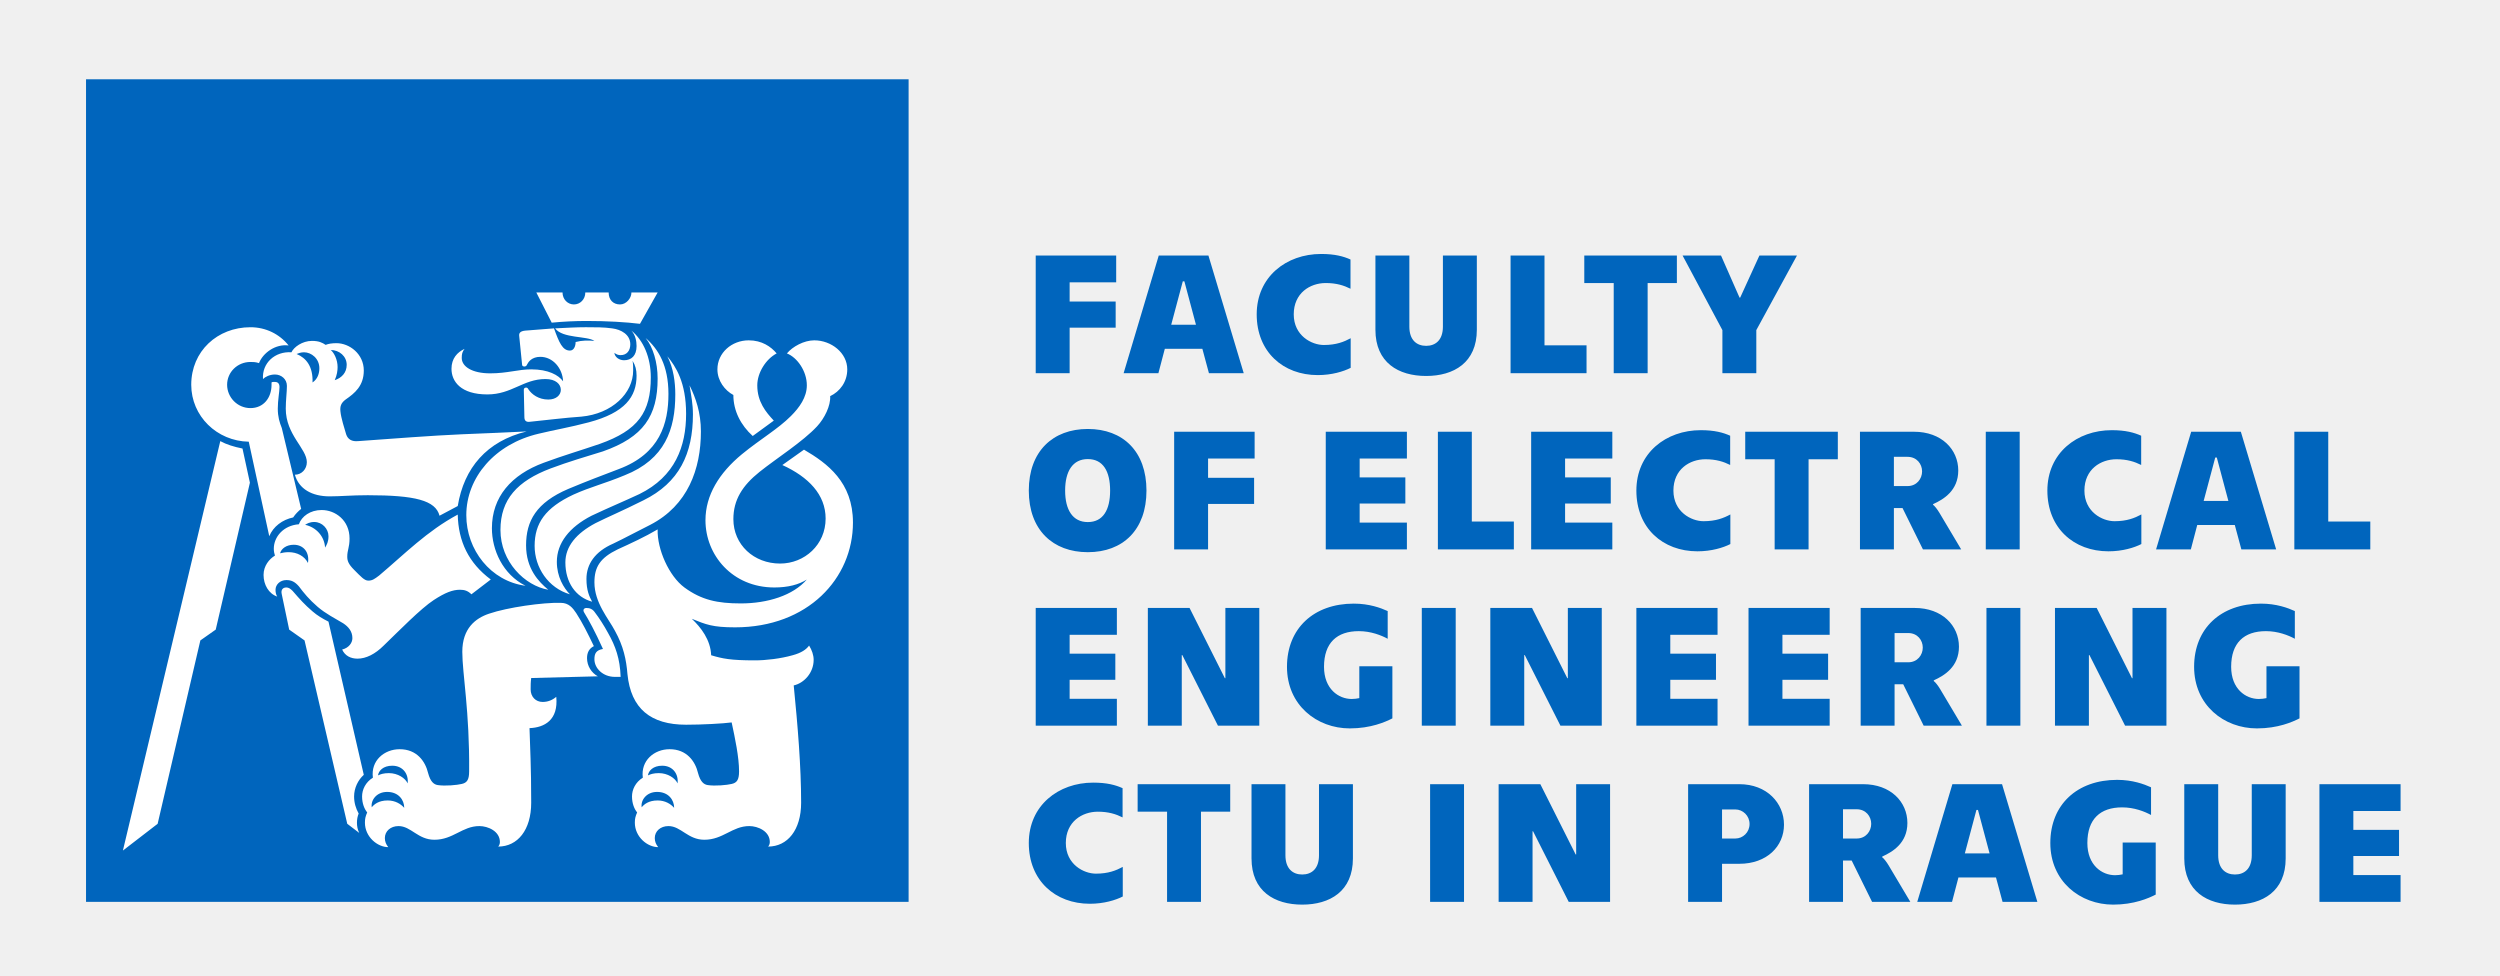
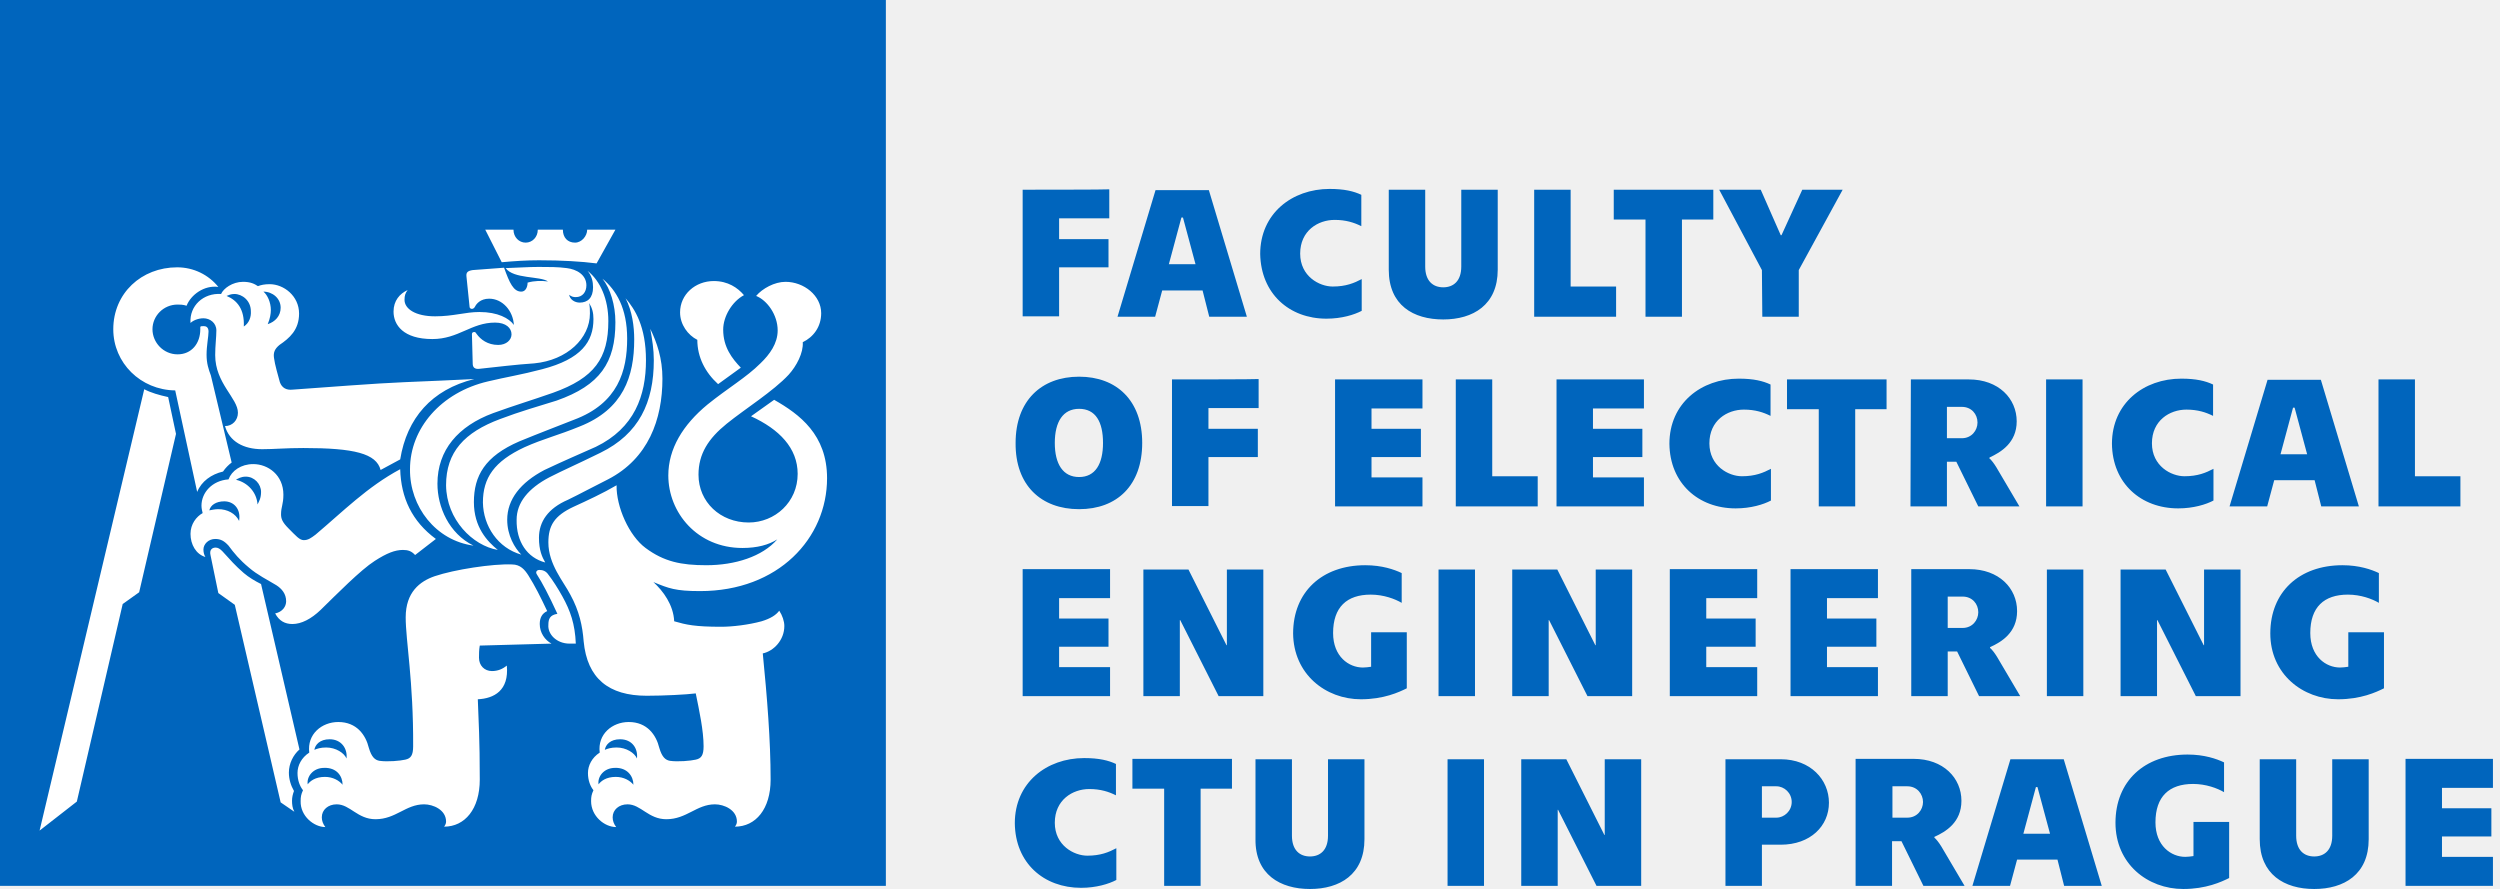
- <svg xmlns="http://www.w3.org/2000/svg" version="1.1" id="Layer_1" x="0px" y="0px" width="581px" height="226.77px" viewBox="0 0 581 226.77" enable-background="new 0 0 581 226.77" xml:space="preserve">
+ <svg xmlns="http://www.w3.org/2000/svg" version="1.1" id="Layer_1" x="0px" y="0px" viewBox="0 0 637.8 226.8" style="enable-background:new 0 0 637.8 226.8;" xml:space="preserve">
+   <style type="text/css">
+ 	.st0{fill:#0065BD;}
+ 	.st1{fill:#FFFFFF;}
+ </style>
  <g>
-     <rect x="19.994" y="18.427" fill="#0065BD" width="191.165" height="191.164" />
+     <rect class="st0" width="226" height="226" />
    <g>
-       <path fill="#FFFFFF" d="M174.933,101.327l4.898-3.575c-1.852-1.985-3.839-4.367-3.839-8.206c0-2.911,1.987-6.088,4.5-7.411    c-1.323-1.588-3.442-3.042-6.485-3.042c-3.971,0-7.28,2.912-7.28,6.748c0,2.646,1.72,4.898,3.707,5.956    C170.435,95.501,172.157,98.81,174.933,101.327 M148.732,75.255l4.102-7.281h-6.089c0,1.324-1.192,2.779-2.65,2.779    c-1.584,0-2.644-1.058-2.644-2.779h-5.426c0,1.589-1.191,2.779-2.646,2.779c-1.457,0-2.648-1.19-2.648-2.779h-6.088l3.574,7.014    c2.782-0.263,5.425-0.395,8.073-0.395C141.185,74.593,145.422,74.856,148.732,75.255 M137.613,139.837    c-0.662-1.191-1.323-2.648-1.323-5.292c0-3.443,1.984-6.354,6.221-8.208c2.779-1.323,4.894-2.514,8.601-4.365    c8.735-4.5,11.779-12.971,11.779-21.705c0-4.367-1.192-7.809-2.646-10.721c0.394,2.382,0.792,4.37,0.792,6.75    c0,9.132-3.175,15.882-11.513,19.984c-5.292,2.646-7.943,3.705-11.119,5.294c-4.495,2.38-7.013,5.426-7.013,9.132    C131.392,135.337,133.772,138.778,137.613,139.837 M132.453,138.117c-1.454-1.458-3.043-4.104-3.043-7.544    c0-4.367,2.91-8.072,8.072-10.721c4.5-2.117,7.145-3.177,11.115-5.029c8.34-4.101,10.852-11.116,10.852-18.658    c0-7.28-2.38-10.986-4.366-13.369c1.455,2.78,1.854,6.088,1.854,8.869c0,8.073-2.38,15.086-11.779,18.792    c-4.765,1.984-7.809,2.646-11.911,4.497c-6.486,3.047-9,6.62-9,11.912C124.246,131.896,127.424,136.659,132.453,138.117     M127.424,137.059c-2.252-1.853-5.164-4.897-5.164-10.324c0-5.689,2.383-9.924,9.793-13.101c4.767-1.984,7.281-2.911,11.78-4.632    c9.528-3.573,11.514-10.587,11.514-17.471c0-6.615-2.383-10.455-5.294-12.968c1.72,2.118,2.78,5.692,2.78,9.396    c0,8.734-3.31,13.632-12.706,16.941c-3.838,1.19-7.939,2.38-12.176,3.969c-7.674,2.912-11.646,7.146-11.646,14.294    C116.306,130.573,121.996,136.133,127.424,137.059 M122.129,136.133c-5.294-2.648-7.809-8.338-7.809-13.368    c0-7.279,4.5-12.44,12.042-15.221c4.637-1.719,8.34-2.776,12.973-4.365c9-3.177,11.911-7.411,11.911-15.484    c0-4.632-1.721-8.602-4.5-10.852c0.925,1.058,1.191,2.38,1.191,3.573c0,2.25-1.191,3.307-2.911,3.307    c-1.06,0-2.119-0.661-2.25-1.719c0.528,0.394,0.927,0.529,1.458,0.529c1.454,0,2.247-1.06,2.247-2.516    c0-2.25-2.117-3.442-4.234-3.706c-1.854-0.265-3.84-0.265-6.089-0.265c-2.247,0-4.366,0.133-7.145,0.265    c1.719,2.382,7.412,1.721,9.131,2.911c-1.458-0.13-2.913-0.13-4.37,0.264c0,0.929-0.393,1.987-1.32,1.987    c-1.722,0-2.515-1.853-3.706-5.162l-6.75,0.531c-1.059,0.131-1.455,0.529-1.324,1.323l0.663,6.617    c0,0.263,0.265,0.396,0.531,0.396c0.264,0,0.526-0.133,0.66-0.531c0.265-0.529,1.061-1.719,3.044-1.719    c2.911,0,5.161,2.647,5.291,5.69c-1.057-1.454-3.438-2.779-7.412-2.779c-3.042,0-5.555,0.927-9.525,0.927    c-4.235,0-6.617-1.589-6.617-3.573c0-0.927,0.13-1.458,0.661-2.119c-1.721,0.794-3.044,2.251-3.044,4.632    c0,2.912,2.119,5.958,8.336,5.958c5.69,0,8.34-3.575,13.5-3.575c2.383,0,3.575,1.19,3.575,2.515c0,1.19-1.062,2.25-2.911,2.25    c-2.252,0-3.837-1.191-4.633-2.383c-0.133-0.265-0.265-0.396-0.531-0.396c-0.395,0-0.529,0.264-0.529,0.529l0.135,6.352    c0,0.795,0.395,1.193,1.323,1.06c3.97-0.398,8.072-0.927,11.911-1.19c7.146-0.662,12.044-5.429,12.044-10.72    c0-0.795,0-1.458-0.134-2.25c0.66,1.06,0.926,2.117,0.926,3.44c0,4.897-2.646,8.604-11.115,10.854    c-4.502,1.19-7.809,1.719-11.649,2.646c-10.189,2.382-16.805,10.19-16.805,18.926    C108.366,127.795,114.057,135.074,122.129,136.133 M77.792,88.356c0.531-1.19,0.664-2.25,0.664-3.044    c0-1.721-0.796-3.307-1.589-3.969c1.985,0,3.705,1.454,3.705,3.44C80.572,86.635,79.381,87.827,77.792,88.356 M102.146,119.853    l4.234-2.25c1.456-8.865,6.749-15.086,16.013-17.335c-4.895,0.263-9.132,0.396-15.084,0.661    c-6.353,0.264-16.808,1.06-24.086,1.588c-1.458,0.133-2.383-0.398-2.78-1.588c-0.396-1.323-1.191-3.838-1.323-5.294    c-0.135-1.192,0.132-1.986,1.192-2.778c2.115-1.458,4.234-3.177,4.234-6.75c0-3.839-3.31-6.353-6.353-6.353    c-1.059,0-1.853,0.131-2.514,0.395c-0.796-0.528-1.588-0.926-3.177-0.926c-2.252,0-4.235,1.457-4.766,2.646    c-3.836-0.263-6.88,2.515-6.617,6.221c0.529-0.531,1.588-1.057,2.781-1.057c1.454,0,2.778,1.057,2.778,2.646    c0,1.456-0.266,3.31-0.266,5.292c0,6.09,4.898,9.268,4.898,12.442c0,1.588-1.192,2.912-2.781,2.912    c0.927,3.309,3.971,5.029,8.072,5.029c2.648,0,5.032-0.265,8.868-0.265C96.455,115.089,101.217,116.28,102.146,119.853     M142.906,157.307h1.327c-0.138-4.235-1.192-7.147-2.913-10.189c-0.928-1.722-2.119-3.572-3.046-4.768    c-0.528-0.792-1.192-1.056-1.984-1.056c-0.53,0-0.927,0.395-0.53,1.056c1.061,1.721,2.515,4.369,4.368,8.471    c-1.588,0.267-1.985,1.06-1.985,2.383C138.143,155.319,140.128,157.307,142.906,157.307 M72.633,88.885    c0.13-3.706-1.456-5.69-3.706-6.617c0.397-0.132,0.925-0.398,1.72-0.398c1.721,0,3.574,1.458,3.574,3.707    C74.221,86.768,73.824,88.09,72.633,88.885 M157.464,182.054c-0.528-1.189-2.25-2.382-4.367-2.382    c-1.192,0-1.984,0.265-2.515,0.531c0.133-1.062,1.192-2.251,3.31-2.251C156.405,177.952,157.728,179.937,157.464,182.054     M156.67,187.745c-0.794-0.925-2.115-1.72-3.836-1.72c-2.119,0-3.176,0.927-3.707,1.588c-0.264-1.588,1.059-3.572,3.574-3.572    C155.348,184.041,156.67,185.892,156.67,187.745 M62.576,124.616c0.925-2.25,3.042-3.837,5.558-4.366    c0.527-0.796,1.191-1.455,1.854-1.985l-4.5-18.794c-0.531-1.321-0.929-2.644-0.929-4.5c0-1.982,0.398-3.969,0.398-5.026    c0-0.927-0.528-1.19-1.057-1.19c-0.398,0-0.664,0-0.794,0.131v0.531c0,3.042-1.856,5.425-4.898,5.425    c-3.042,0-5.427-2.513-5.427-5.425c0-2.911,2.384-5.296,5.427-5.296c0.529,0,1.192,0,1.984,0.266c0.927-2.38,3.838-4.5,6.88-4.102    c-2.115-2.647-5.292-4.236-8.865-4.236c-7.677,0-13.763,5.56-13.763,13.369c0,7.276,5.956,13.101,13.367,13.234L62.576,124.616z     M83.088,153.071c1.986,0,4.102-1.061,6.086-3.043c3.574-3.442,8.604-8.604,11.648-10.59c2.646-1.719,4.367-2.38,6.086-2.38    c1.06,0,1.856,0.264,2.648,1.059l4.5-3.442c-5.161-3.838-7.544-8.867-7.677-15.086c-7.145,3.837-12.307,9.133-18.264,14.159    c-1.057,0.797-1.587,1.189-2.514,1.189s-1.72-0.924-3.31-2.513c-1.323-1.323-1.588-2.117-1.588-3.042    c0-1.588,0.531-2.119,0.531-4.236c0-4.234-3.307-6.617-6.483-6.617c-2.648,0-4.633,1.456-5.294,3.311    c-3.575,0.263-5.825,2.91-5.825,5.688c0,0.664,0.135,1.194,0.268,1.589c-1.324,0.796-2.65,2.382-2.65,4.502    c0,2.249,1.192,4.365,3.179,5.027c-0.268-0.397-0.398-0.926-0.398-1.587c0-1.191,1.06-2.251,2.515-2.251    c1.19,0,1.985,0.398,2.912,1.456c1.19,1.588,2.382,3.044,4.368,4.766c1.854,1.587,3.968,2.646,5.955,3.838    c1.19,0.792,2.115,1.852,2.115,3.44c0,1.059-0.792,2.249-2.38,2.648C80.176,152.41,81.5,153.071,83.088,153.071 M75.544,127.264    c-0.132-2.647-2.117-4.763-4.632-5.292c0.398-0.267,1.058-0.662,2.117-0.662c1.852,0,3.31,1.587,3.31,3.307    C76.339,125.94,75.94,126.602,75.544,127.264 M90.234,196.876c-0.531-0.661-0.793-1.322-0.793-2.116    c0-1.587,1.323-2.779,3.174-2.779c2.913,0,4.5,3.177,8.34,3.177c4.367,0,6.483-3.177,10.454-3.177    c1.987,0,4.767,1.192,4.767,3.705c0,0.398-0.136,0.795-0.397,1.06c4.5,0,7.672-3.838,7.672-10.191    c0-8.867-0.261-12.439-0.393-17.336c3.441-0.132,6.748-1.854,6.217-7.278c-0.926,0.792-1.983,1.19-3.173,1.19    c-1.588,0-2.781-1.19-2.781-2.911c0-0.797,0-1.722,0.13-2.648l15.486-0.397c-1.455-0.792-2.512-2.382-2.512-4.232    c0-1.323,0.528-2.251,1.588-2.781c-1.458-3.042-2.648-5.425-4.102-7.675c-0.796-1.19-1.722-2.383-3.575-2.383    c-4.104-0.132-12.44,1.059-16.676,2.515c-3.175,1.059-6.221,3.44-6.221,8.865c0,5.03,1.72,13.898,1.588,27.794    c0,1.986-0.529,2.647-1.719,2.912c-1.06,0.264-3.839,0.528-5.56,0.264c-0.925-0.133-1.722-0.793-2.251-2.779    c-0.662-2.778-2.646-5.558-6.617-5.558c-3.574,0-6.748,2.648-6.218,6.617c-1.721,1.059-2.515,2.78-2.515,4.365    c0,1.59,0.528,2.913,1.189,3.708c-0.396,0.925-0.527,1.454-0.527,2.381C84.81,194.496,87.721,196.876,90.234,196.876     M71.572,130.837c-0.792-1.589-2.513-2.514-4.5-2.514c-0.792,0-1.454,0.133-1.982,0.264c0.264-1.06,1.456-1.985,3.177-1.985    C70.516,126.602,71.97,128.323,71.572,130.837 M94.735,182.054c-0.532-1.189-2.251-2.382-4.367-2.382    c-1.193,0-1.987,0.265-2.516,0.531c0.13-1.062,1.192-2.251,3.31-2.251C93.675,177.952,94.998,179.937,94.735,182.054     M83.483,193.569c-0.395-0.794-0.527-1.589-0.527-2.384c0-0.794,0.132-1.456,0.396-2.117c-0.662-1.192-1.06-2.515-1.06-3.972    c0-1.983,0.929-3.835,2.252-5.027l-8.206-35.601c-1.325-0.661-2.648-1.455-3.706-2.383c-1.854-1.587-2.911-2.778-4.633-4.764    c-0.531-0.528-0.929-0.793-1.456-0.793c-0.796,0-1.323,0.529-1.058,1.588l1.719,8.204l3.573,2.515l9.924,42.614L83.483,193.569z     M93.941,187.745c-0.796-0.925-2.119-1.72-3.839-1.72c-2.121,0-3.178,0.927-3.708,1.588c-0.262-1.588,1.061-3.572,3.575-3.572    C92.615,184.041,93.941,185.892,93.941,187.745 M28.562,197.671l8.073-6.221l9.927-42.614l3.572-2.515l7.943-34.143l-1.722-7.94    c-1.986-0.398-3.708-0.928-5.161-1.722L28.562,197.671z M152.965,196.876c-0.53-0.661-0.795-1.322-0.795-2.116    c0-1.587,1.323-2.779,3.178-2.779c2.911,0,4.5,3.177,8.337,3.177c4.366,0,6.485-3.177,10.453-3.177    c1.987,0,4.766,1.192,4.766,3.705c0,0.398-0.133,0.795-0.396,1.06c4.5,0,7.674-3.838,7.674-10.191    c0-8.469-0.792-17.864-1.722-27.263c2.383-0.528,4.633-2.91,4.633-5.956c0-1.056-0.395-2.248-1.058-3.307    c-0.664,0.928-1.854,1.72-3.836,2.251c-2.78,0.792-6.221,1.189-8.738,1.189c-5.69,0-7.542-0.397-10.188-1.189    c-0.133-3.574-2.381-6.486-4.499-8.472c3.307,1.324,4.763,1.985,10.057,1.985c16.94,0,27.395-11.381,27.395-24.352    c0-9.398-5.955-13.763-11.381-16.94l-5.029,3.573c6.087,2.779,10.058,6.88,10.058,12.439c0,6.088-4.894,10.458-10.584,10.458    c-6.09,0-10.854-4.37-10.854-10.325c0-4.497,2.115-7.807,6.086-10.983c3.971-3.175,10.059-7.014,13.369-10.586    c1.721-1.856,3.175-4.767,3.042-7.017c2.251-1.058,3.971-3.306,3.971-6.219c0-3.836-3.703-6.748-7.674-6.748    c-2.384,0-5.029,1.454-6.355,3.042c2.384,0.927,4.634,4.102,4.634,7.411c0,2.781-1.719,5.162-3.705,7.146    c-3.044,3.046-7.014,5.296-11.383,8.869c-5.294,4.367-8.471,9.528-8.471,15.351c0,8.073,6.221,15.617,16.013,15.617    c3.176,0,5.691-0.662,7.545-1.854c-3.176,3.706-9.129,5.56-15.35,5.56c-5.429,0-9.133-0.796-13.102-3.705    c-3.575-2.646-6.354-8.867-6.221-13.5c-2.911,1.721-6.354,3.308-9.265,4.633c-4.104,1.984-5.426,4.102-5.426,7.675    c0,4.765,3.309,8.471,4.763,11.249c1.986,3.573,2.647,6.749,2.911,10.058c0.796,8.074,5.429,11.78,13.631,11.78    c3.708,0,8.603-0.266,10.588-0.532c0.794,3.709,1.721,8.073,1.721,11.384c0,1.986-0.531,2.647-1.721,2.912    c-1.058,0.264-3.838,0.528-5.557,0.264c-0.925-0.133-1.721-0.793-2.252-2.779c-0.659-2.778-2.646-5.558-6.614-5.558    c-3.575,0-6.75,2.648-6.221,6.617c-1.722,1.059-2.516,2.78-2.516,4.365c0,1.59,0.529,2.913,1.192,3.708    c-0.397,0.925-0.531,1.454-0.531,2.381C147.537,194.496,150.451,196.876,152.965,196.876" />
-       <path fill="#0065BD" d="M539.034,209.594h18.861v-6.235h-10.978v-4.423h10.62v-6.073h-10.62v-4.385h10.978v-6.234h-18.861V209.594    z M519.407,210.235c6.436,0,11.783-3.098,11.783-10.739v-17.253h-7.882v16.53c0,3.097-1.688,4.462-3.901,4.462    c-2.211,0-3.899-1.365-3.899-4.462v-16.53h-7.884v17.253C507.624,207.138,512.975,210.235,519.407,210.235 M491.097,210.235    c4.864,0,8.243-1.487,9.892-2.334v-12.104h-7.681v7.4c-0.563,0.121-1.166,0.201-1.769,0.201c-3.059,0-6.436-2.332-6.436-7.481    c0-5.549,2.974-8.283,8.081-8.283c2.819,0,5.23,0.965,6.719,1.77v-6.436c-1.608-0.725-4.265-1.729-7.882-1.729    c-9.292,0-15.527,5.75-15.527,14.679C476.494,204.848,483.453,210.235,491.097,210.235 M456.627,198.331l2.694-10.095h0.362    l2.696,10.095H456.627z M465.395,209.594h8.086l-8.206-27.351h-11.541l-8.166,27.351h8.084l1.49-5.671h8.727L465.395,209.594z     M428.314,194.872v-6.799h3.176c2.134,0,3.38,1.651,3.38,3.38c0,1.73-1.246,3.419-3.38,3.419H428.314z M420.431,209.594h7.884    v-9.614h2.011l4.744,9.614h8.89l-5.024-8.447c-0.523-0.885-1.169-1.688-1.531-1.93l0.04-0.163    c2.414-1.085,5.833-3.137,5.833-7.801c0-4.907-3.902-9.01-10.295-9.01h-12.551V209.594z M400.203,194.872v-6.756h3.097    c1.726,0,3.297,1.445,3.297,3.376c0,1.974-1.571,3.38-3.297,3.38H400.203z M392.319,209.594h7.884v-8.849h4.022    c6.393,0,10.374-4.062,10.374-9.09s-3.981-9.412-10.374-9.412h-11.906V209.594z M348.28,209.594h7.884v-16.41h0.12l8.287,16.41    h9.61v-27.351h-7.881v16.329h-0.122l-8.203-16.329h-9.695V209.594z M332.355,209.594h7.883v-27.351h-7.883V209.594z     M302.636,210.235c6.433,0,11.781-3.098,11.781-10.739v-17.253h-7.883v16.53c0,3.097-1.687,4.462-3.898,4.462    c-2.213,0-3.901-1.365-3.901-4.462v-16.53h-7.883v17.253C290.852,207.138,296.2,210.235,302.636,210.235 M271.227,209.594h7.881    v-20.956h6.795v-6.395h-21.515v6.395h6.838V209.594z M253.287,210.034c3.258,0,5.993-0.846,7.643-1.688v-6.878    c-1.57,0.845-3.378,1.569-6.236,1.569c-2.856,0-6.997-2.173-6.997-7.12c0-4.944,3.782-7.279,7.442-7.279    c2.493,0,4.221,0.564,5.749,1.327v-6.796c-1.608-0.723-3.618-1.287-6.837-1.287c-8.084,0-14.959,5.311-14.959,14.035    C239.092,204.644,245.246,210.034,253.287,210.034" />
-       <path fill="#0065BD" d="M524.515,169.281c4.864,0,8.244-1.488,9.892-2.331v-12.108h-7.681v7.401c-0.562,0.121-1.168,0.2-1.771,0.2    c-3.057,0-6.434-2.332-6.434-7.479c0-5.55,2.974-8.285,8.081-8.285c2.816,0,5.23,0.967,6.719,1.769v-6.435    c-1.608-0.726-4.262-1.731-7.881-1.731c-9.292,0-15.528,5.752-15.528,14.683C509.912,163.893,516.871,169.281,524.515,169.281     M477.577,168.639h7.884v-16.409h0.123l8.283,16.409h9.612v-27.351h-7.884v16.33h-0.12l-8.204-16.33h-9.694V168.639z     M461.652,168.639h7.881v-27.351h-7.881V168.639z M440.3,153.917v-6.796h3.177c2.131,0,3.376,1.648,3.376,3.379    c0,1.729-1.245,3.417-3.376,3.417H440.3z M432.416,168.639h7.884v-9.612h2.008l4.748,9.612h8.887l-5.027-8.448    c-0.523-0.884-1.166-1.687-1.526-1.929l0.04-0.16c2.411-1.087,5.83-3.137,5.83-7.802c0-4.907-3.898-9.012-10.297-9.012h-12.546    V168.639z M406.356,168.639h18.858v-6.235h-10.978v-4.424h10.617v-6.071h-10.617v-4.385h10.978v-6.235h-18.858V168.639z     M380.292,168.639h18.866v-6.235h-10.983v-4.424h10.62v-6.071h-10.62v-4.385h10.983v-6.235h-18.866V168.639z M346.35,168.639    h7.884v-16.409h0.12l8.286,16.409h9.609v-27.351h-7.881v16.33h-0.121l-8.203-16.33h-9.694V168.639z M330.425,168.639h7.881    v-27.351h-7.881V168.639z M313.693,169.281c4.867,0,8.246-1.488,9.896-2.331v-12.108h-7.685v7.401    c-0.562,0.121-1.163,0.2-1.768,0.2c-3.056,0-6.436-2.332-6.436-7.479c0-5.55,2.979-8.285,8.084-8.285    c2.816,0,5.228,0.967,6.715,1.769v-6.435c-1.607-0.726-4.261-1.731-7.882-1.731c-9.29,0-15.523,5.752-15.523,14.683    C299.095,163.893,306.052,169.281,313.693,169.281 M266.76,168.639h7.884v-16.409h0.12l8.284,16.409h9.612v-27.351h-7.882v16.33    h-0.119l-8.207-16.33h-9.692V168.639z M240.7,168.639h18.861v-6.235h-10.979v-4.424h10.62v-6.071h-10.62v-4.385h10.979v-6.235    H240.7V168.639z" />
-       <path fill="#0065BD" d="M533.204,127.686h17.655v-6.477h-9.774v-20.874h-7.881V127.686z M512.129,116.422l2.693-10.094h0.363    l2.69,10.094H512.129z M520.896,127.686h8.084l-8.207-27.351h-11.54l-8.164,27.351h8.081l1.488-5.673h8.729L520.896,127.686z     M490.008,128.126c3.26,0,5.993-0.843,7.642-1.688v-6.879c-1.568,0.846-3.377,1.569-6.233,1.569s-6.998-2.172-6.998-7.119    c0-4.946,3.779-7.278,7.441-7.278c2.493,0,4.222,0.562,5.75,1.327v-6.798c-1.608-0.722-3.619-1.286-6.836-1.286    c-8.084,0-14.965,5.31-14.965,14.036C475.809,122.737,481.965,128.126,490.008,128.126 M461.495,127.686h7.881v-27.351h-7.881    V127.686z M440.14,112.964v-6.796h3.177c2.131,0,3.376,1.649,3.376,3.38c0,1.729-1.245,3.416-3.376,3.416H440.14z     M432.256,127.686h7.884v-9.612h2.009l4.747,9.612h8.887l-5.027-8.448c-0.521-0.883-1.163-1.688-1.528-1.93l0.043-0.159    c2.41-1.087,5.83-3.139,5.83-7.804c0-4.907-3.899-9.009-10.298-9.009h-12.546V127.686z M412.429,127.686h7.882v-20.954h6.798    v-6.397h-21.518v6.397h6.838V127.686z M394.49,128.126c3.257,0,5.993-0.843,7.645-1.688v-6.879    c-1.568,0.846-3.38,1.569-6.236,1.569s-6.998-2.172-6.998-7.119c0-4.946,3.782-7.278,7.441-7.278c2.49,0,4.225,0.562,5.75,1.327    v-6.798c-1.608-0.722-3.616-1.286-6.839-1.286c-8.081,0-14.96,5.31-14.96,14.036C380.293,122.737,386.446,128.126,394.49,128.126     M355.841,127.686h18.863v-6.235h-10.979v-4.423h10.618v-6.073h-10.618v-4.385h10.979v-6.235h-18.863V127.686z M334.165,127.686    h17.656v-6.477h-9.772v-20.874h-7.884V127.686z M308.105,127.686h18.858v-6.235h-10.978v-4.423h10.618v-6.073h-10.618v-4.385    h10.978v-6.235h-18.858V127.686z M272.874,100.335v27.351h7.882v-10.578h10.698v-6.073h-10.698v-4.465h10.819v-6.235H272.874z     M252.806,121.33c-3.5,0-5.269-2.815-5.269-7.32c0-4.505,1.768-7.319,5.269-7.319c3.539,0,5.186,2.814,5.186,7.319    C257.992,118.515,256.345,121.33,252.806,121.33 M252.806,128.328c8.164,0,13.633-5.188,13.633-14.318    c0-9.128-5.469-14.318-13.633-14.318c-8.125,0-13.714,5.19-13.714,14.318C239.092,123.141,244.681,128.328,252.806,128.328" />
-       <path fill="#0065BD" d="M400.286,86.732h7.881V76.716l9.449-17.334h-8.727l-4.464,9.774h-0.16l-4.303-9.774h-8.932l9.255,17.334    V86.732z M375.027,86.732h7.883V65.777h6.796v-6.395h-21.518v6.395h6.839V86.732z M351.056,86.732h17.656v-6.477h-9.772V59.382    h-7.884V86.732z M331.432,87.375c6.433,0,11.784-3.097,11.784-10.738V59.382h-7.884v16.53c0,3.097-1.689,4.463-3.9,4.463    s-3.9-1.366-3.9-4.463v-16.53h-7.884v17.254C319.647,84.277,324.997,87.375,331.432,87.375 M306.253,87.173    c3.26,0,5.994-0.845,7.645-1.688v-6.878c-1.567,0.845-3.378,1.569-6.236,1.569c-2.854,0-6.997-2.172-6.997-7.121    c0-4.945,3.782-7.278,7.438-7.278c2.494,0,4.228,0.564,5.753,1.327v-6.796c-1.608-0.722-3.617-1.286-6.837-1.286    c-8.084,0-14.962,5.31-14.962,14.034C292.057,81.784,298.212,87.173,306.253,87.173 M272.19,75.469l2.693-10.095h0.363    l2.696,10.095H272.19z M280.957,86.732h8.086l-8.207-27.35h-11.542l-8.165,27.35h8.083l1.491-5.671h8.727L280.957,86.732z     M240.7,59.382v27.35h7.883V76.154h10.697v-6.073h-10.697v-4.465h10.819v-6.234H240.7z" />
+       <path class="st1" d="M183.2,98l5.8-4.2c-2.2-2.3-4.5-5.2-4.5-9.7c0-3.4,2.3-7.2,5.3-8.8c-1.6-1.9-4.1-3.6-7.7-3.6    c-4.7,0-8.6,3.4-8.6,8c0,3.1,2,5.8,4.4,7C177.9,91.1,179.9,95,183.2,98 M152.2,67.2l4.8-8.6h-7.2c0,1.6-1.4,3.3-3.1,3.3    c-1.9,0-3.1-1.3-3.1-3.3h-6.4c0,1.9-1.4,3.3-3.1,3.3c-1.7,0-3.1-1.4-3.1-3.3h-7.2l4.2,8.3c3.3-0.3,6.4-0.5,9.5-0.5    C143.3,66.4,148.3,66.7,152.2,67.2 M139.1,143.5c-0.8-1.4-1.6-3.1-1.6-6.3c0-4.1,2.3-7.5,7.4-9.7c3.3-1.6,5.8-3,10.2-5.2    c10.3-5.3,13.9-15.3,13.9-25.7c0-5.2-1.4-9.2-3.1-12.7c0.5,2.8,0.9,5.2,0.9,8c0,10.8-3.8,18.8-13.6,23.6    c-6.3,3.1-9.4,4.4-13.1,6.3c-5.3,2.8-8.3,6.4-8.3,10.8C131.7,138.2,134.5,142.3,139.1,143.5 M133,141.5c-1.7-1.7-3.6-4.9-3.6-8.9    c0-5.2,3.4-9.5,9.5-12.7c5.3-2.5,8.4-3.8,13.1-5.9c9.9-4.8,12.8-13.1,12.8-22.1c0-8.6-2.8-13-5.2-15.8c1.7,3.3,2.2,7.2,2.2,10.5    c0,9.5-2.8,17.8-13.9,22.2c-5.6,2.3-9.2,3.1-14.1,5.3c-7.7,3.6-10.6,7.8-10.6,14.1C123.3,134.2,127,139.8,133,141.5 M127,140.3    c-2.7-2.2-6.1-5.8-6.1-12.2c0-6.7,2.8-11.7,11.6-15.5c5.6-2.3,8.6-3.4,13.9-5.5c11.3-4.2,13.6-12.5,13.6-20.7    c0-7.8-2.8-12.4-6.3-15.3c2,2.5,3.3,6.7,3.3,11.1c0,10.3-3.9,16.1-15,20c-4.5,1.4-9.4,2.8-14.4,4.7c-9.1,3.4-13.8,8.4-13.8,16.9    C113.9,132.6,120.6,139.2,127,140.3 M120.8,139.2c-6.3-3.1-9.2-9.9-9.2-15.8c0-8.6,5.3-14.7,14.2-18c5.5-2,9.9-3.3,15.3-5.2    c10.6-3.8,14.1-8.8,14.1-18.3c0-5.5-2-10.2-5.3-12.8c1.1,1.3,1.4,2.8,1.4,4.2c0,2.7-1.4,3.9-3.4,3.9c-1.3,0-2.5-0.8-2.7-2    c0.6,0.5,1.1,0.6,1.7,0.6c1.7,0,2.7-1.3,2.7-3c0-2.7-2.5-4.1-5-4.4c-2.2-0.3-4.5-0.3-7.2-0.3c-2.7,0-5.2,0.2-8.4,0.3    c2,2.8,8.8,2,10.8,3.4c-1.7-0.2-3.4-0.2-5.2,0.3c0,1.1-0.5,2.3-1.6,2.3c-2,0-3-2.2-4.4-6.1l-8,0.6c-1.3,0.2-1.7,0.6-1.6,1.6    l0.8,7.8c0,0.3,0.3,0.5,0.6,0.5c0.3,0,0.6-0.2,0.8-0.6c0.3-0.6,1.3-2,3.6-2c3.4,0,6.1,3.1,6.3,6.7c-1.2-1.7-4.1-3.3-8.8-3.3    c-3.6,0-6.6,1.1-11.3,1.1c-5,0-7.8-1.9-7.8-4.2c0-1.1,0.2-1.7,0.8-2.5c-2,0.9-3.6,2.7-3.6,5.5c0,3.4,2.5,7,9.9,7    c6.7,0,9.9-4.2,16-4.2c2.8,0,4.2,1.4,4.2,3c0,1.4-1.3,2.7-3.4,2.7c-2.7,0-4.5-1.4-5.5-2.8c-0.2-0.3-0.3-0.5-0.6-0.5    c-0.5,0-0.6,0.3-0.6,0.6l0.2,7.5c0,0.9,0.5,1.4,1.6,1.3c4.7-0.5,9.5-1.1,14.1-1.4c8.4-0.8,14.2-6.4,14.2-12.7c0-0.9,0-1.7-0.2-2.7    c0.8,1.3,1.1,2.5,1.1,4.1c0,5.8-3.1,10.2-13.1,12.8c-5.3,1.4-9.2,2-13.8,3.1c-12,2.8-19.9,12-19.9,22.4    C104.5,129.3,111.2,137.9,120.8,139.2 M68.3,82.7c0.6-1.4,0.8-2.7,0.8-3.6c0-2-0.9-3.9-1.9-4.7c2.3,0,4.4,1.7,4.4,4.1    C71.6,80.6,70.2,82.1,68.3,82.7 M97.1,119.9l5-2.7c1.7-10.5,8-17.8,18.9-20.5c-5.8,0.3-10.8,0.5-17.8,0.8    c-7.5,0.3-19.9,1.3-28.5,1.9c-1.7,0.2-2.8-0.5-3.3-1.9C71,96,70.1,93,69.9,91.3c-0.2-1.4,0.2-2.3,1.4-3.3c2.5-1.7,5-3.8,5-8    c0-4.5-3.9-7.5-7.5-7.5c-1.3,0-2.2,0.2-3,0.5c-0.9-0.6-1.9-1.1-3.8-1.1c-2.7,0-5,1.7-5.6,3.1c-4.5-0.3-8.1,3-7.8,7.4    c0.6-0.6,1.9-1.2,3.3-1.2c1.7,0,3.3,1.2,3.3,3.1c0,1.7-0.3,3.9-0.3,6.3c0,7.2,5.8,11,5.8,14.7c0,1.9-1.4,3.4-3.3,3.4    c1.1,3.9,4.7,5.9,9.5,5.9c3.1,0,5.9-0.3,10.5-0.3C90.4,114.3,96,115.7,97.1,119.9 M145.3,164.2h1.6c-0.2-5-1.4-8.4-3.4-12    c-1.1-2-2.5-4.2-3.6-5.6c-0.6-0.9-1.4-1.2-2.3-1.2c-0.6,0-1.1,0.5-0.6,1.2c1.3,2,3,5.2,5.2,10c-1.9,0.3-2.3,1.3-2.3,2.8    C139.7,161.8,142,164.2,145.3,164.2 M62.2,83.3c0.2-4.4-1.7-6.7-4.4-7.8c0.5-0.2,1.1-0.5,2-0.5c2,0,4.2,1.7,4.2,4.4    C64.1,80.8,63.6,82.4,62.2,83.3 M162.5,193.5c-0.6-1.4-2.7-2.8-5.2-2.8c-1.4,0-2.3,0.3-3,0.6c0.2-1.3,1.4-2.7,3.9-2.7    C161.3,188.6,162.8,191,162.5,193.5 M161.6,200.2c-0.9-1.1-2.5-2-4.5-2c-2.5,0-3.8,1.1-4.4,1.9c-0.3-1.9,1.3-4.2,4.2-4.2    C160,195.8,161.6,198,161.6,200.2 M50.3,125.5c1.1-2.7,3.6-4.5,6.6-5.2c0.6-0.9,1.4-1.7,2.2-2.3l-5.3-22.2    c-0.6-1.6-1.1-3.1-1.1-5.3c0-2.3,0.5-4.7,0.5-5.9c0-1.1-0.6-1.4-1.2-1.4c-0.5,0-0.8,0-0.9,0.2v0.6c0,3.6-2.2,6.4-5.8,6.4    c-3.6,0-6.4-3-6.4-6.4c0-3.4,2.8-6.3,6.4-6.3c0.6,0,1.4,0,2.3,0.3c1.1-2.8,4.5-5.3,8.1-4.8c-2.5-3.1-6.3-5-10.5-5    c-9.1,0-16.3,6.6-16.3,15.8c0,8.6,7,15.5,15.8,15.6L50.3,125.5z M74.6,159.2c2.3,0,4.8-1.3,7.2-3.6c4.2-4.1,10.2-10.2,13.8-12.5    c3.1-2,5.2-2.8,7.2-2.8c1.3,0,2.2,0.3,3.1,1.3l5.3-4.1c-6.1-4.5-8.9-10.5-9.1-17.8c-8.4,4.5-14.6,10.8-21.6,16.7    c-1.2,0.9-1.9,1.4-3,1.4s-2-1.1-3.9-3c-1.6-1.6-1.9-2.5-1.9-3.6c0-1.9,0.6-2.5,0.6-5c0-5-3.9-7.8-7.7-7.8c-3.1,0-5.5,1.7-6.3,3.9    c-4.2,0.3-6.9,3.4-6.9,6.7c0,0.8,0.2,1.4,0.3,1.9c-1.6,0.9-3.1,2.8-3.1,5.3c0,2.7,1.4,5.2,3.8,5.9c-0.3-0.5-0.5-1.1-0.5-1.9    c0-1.4,1.3-2.7,3-2.7c1.4,0,2.3,0.5,3.4,1.7c1.4,1.9,2.8,3.6,5.2,5.6c2.2,1.9,4.7,3.1,7,4.5c1.4,0.9,2.5,2.2,2.5,4.1    c0,1.3-0.9,2.7-2.8,3.1C71.2,158.4,72.7,159.2,74.6,159.2 M65.7,128.7c-0.2-3.1-2.5-5.6-5.5-6.3c0.5-0.3,1.3-0.8,2.5-0.8    c2.2,0,3.9,1.9,3.9,3.9C66.6,127.1,66.1,127.9,65.7,128.7 M83,211c-0.6-0.8-0.9-1.6-0.9-2.5c0-1.9,1.6-3.3,3.8-3.3    c3.4,0,5.3,3.8,9.9,3.8c5.2,0,7.7-3.8,12.4-3.8c2.3,0,5.6,1.4,5.6,4.4c0,0.5-0.2,0.9-0.5,1.3c5.3,0,9.1-4.5,9.1-12    c0-10.5-0.3-14.7-0.5-20.5c4.1-0.2,8-2.2,7.4-8.6c-1.1,0.9-2.3,1.4-3.8,1.4c-1.9,0-3.3-1.4-3.3-3.4c0-0.9,0-2,0.2-3.1l18.3-0.5    c-1.7-0.9-3-2.8-3-5c0-1.6,0.6-2.7,1.9-3.3c-1.7-3.6-3.1-6.4-4.8-9.1c-0.9-1.4-2-2.8-4.2-2.8c-4.9-0.2-14.7,1.3-19.7,3    c-3.8,1.3-7.4,4.1-7.4,10.5c0,5.9,2,16.4,1.9,32.9c0,2.3-0.6,3.1-2,3.4c-1.3,0.3-4.5,0.6-6.6,0.3c-1.1-0.2-2-0.9-2.7-3.3    c-0.8-3.3-3.1-6.6-7.8-6.6c-4.2,0-8,3.1-7.4,7.8c-2,1.3-3,3.3-3,5.2c0,1.9,0.6,3.4,1.4,4.4c-0.5,1.1-0.6,1.7-0.6,2.8    C76.6,208.2,80.1,211,83,211 M61,132.9c-0.9-1.9-3-3-5.3-3c-0.9,0-1.7,0.2-2.3,0.3c0.3-1.3,1.7-2.3,3.8-2.3    C59.7,127.9,61.5,129.9,61,132.9 M88.4,193.5c-0.6-1.4-2.7-2.8-5.2-2.8c-1.4,0-2.3,0.3-3,0.6c0.2-1.3,1.4-2.7,3.9-2.7    C87.1,188.6,88.7,191,88.4,193.5 M75.1,207.1c-0.5-0.9-0.6-1.9-0.6-2.8c0-0.9,0.2-1.7,0.5-2.5c-0.8-1.4-1.3-3-1.3-4.7    c0-2.3,1.1-4.5,2.7-5.9L66.6,149c-1.6-0.8-3.1-1.7-4.4-2.8c-2.2-1.9-3.4-3.3-5.5-5.6c-0.6-0.6-1.1-0.9-1.7-0.9    c-0.9,0-1.6,0.6-1.3,1.9l2,9.7l4.2,3l11.7,50.4L75.1,207.1z M87.4,200.2c-0.9-1.1-2.5-2-4.5-2c-2.5,0-3.8,1.1-4.4,1.9    c-0.3-1.9,1.3-4.2,4.2-4.2C85.9,195.8,87.4,198,87.4,200.2 M10.1,211.9l9.5-7.4l11.7-50.4l4.2-3l9.4-40.4l-2-9.4    c-2.3-0.5-4.4-1.1-6.1-2L10.1,211.9z M157.2,211c-0.6-0.8-0.9-1.6-0.9-2.5c0-1.9,1.6-3.3,3.8-3.3c3.4,0,5.3,3.8,9.9,3.8    c5.2,0,7.7-3.8,12.4-3.8c2.3,0,5.6,1.4,5.6,4.4c0,0.5-0.2,0.9-0.5,1.3c5.3,0,9.1-4.5,9.1-12c0-10-0.9-21.1-2-32.2    c2.8-0.6,5.5-3.4,5.5-7c0-1.2-0.5-2.7-1.3-3.9c-0.8,1.1-2.2,2-4.5,2.7c-3.3,0.9-7.4,1.4-10.3,1.4c-6.7,0-8.9-0.5-12-1.4    c-0.2-4.2-2.8-7.7-5.3-10c3.9,1.6,5.6,2.3,11.9,2.3c20,0,32.4-13.5,32.4-28.8c0-11.1-7-16.3-13.5-20l-5.9,4.2    c7.2,3.3,11.9,8.1,11.9,14.7c0,7.2-5.8,12.4-12.5,12.4c-7.2,0-12.8-5.2-12.8-12.2c0-5.3,2.5-9.2,7.2-13    c4.7-3.8,11.9-8.3,15.8-12.5c2-2.2,3.8-5.6,3.6-8.3c2.7-1.3,4.7-3.9,4.7-7.4c0-4.5-4.4-8-9.1-8c-2.8,0-5.9,1.7-7.5,3.6    c2.8,1.1,5.5,4.8,5.5,8.8c0,3.3-2,6.1-4.4,8.4c-3.6,3.6-8.3,6.3-13.5,10.5c-6.3,5.2-10,11.3-10,18.1c0,9.5,7.4,18.5,18.9,18.5    c3.8,0,6.7-0.8,8.9-2.2c-3.8,4.4-10.8,6.6-18.1,6.6c-6.4,0-10.8-0.9-15.5-4.4c-4.2-3.1-7.5-10.5-7.4-16c-3.4,2-7.5,3.9-11,5.5    c-4.9,2.3-6.4,4.8-6.4,9.1c0,5.6,3.9,10,5.6,13.3c2.3,4.2,3.1,8,3.4,11.9c0.9,9.5,6.4,13.9,16.1,13.9c4.4,0,10.2-0.3,12.5-0.6    c0.9,4.4,2,9.5,2,13.5c0,2.3-0.6,3.1-2,3.4c-1.3,0.3-4.5,0.6-6.6,0.3c-1.1-0.2-2-0.9-2.7-3.3c-0.8-3.3-3.1-6.6-7.8-6.6    c-4.2,0-8,3.1-7.4,7.8c-2,1.3-3,3.3-3,5.2c0,1.9,0.6,3.4,1.4,4.4c-0.5,1.1-0.6,1.7-0.6,2.8C150.8,208.2,154.2,211,157.2,211" />
+       <path class="st0" d="M613.7,226H636v-7.4h-13v-5.2h12.6v-7.2H623V201h13v-7.4h-22.3V226z M590.4,226.8c7.6,0,13.9-3.7,13.9-12.7    v-20.4h-9.3v19.5c0,3.7-2,5.3-4.6,5.3c-2.6,0-4.6-1.6-4.6-5.3v-19.5h-9.3v20.4C576.5,223.1,582.8,226.8,590.4,226.8 M557,226.8    c5.8,0,9.7-1.8,11.7-2.8v-14.3h-9.1v8.7c-0.7,0.1-1.4,0.2-2.1,0.2c-3.6,0-7.6-2.8-7.6-8.8c0-6.6,3.5-9.8,9.6-9.8    c3.3,0,6.2,1.1,7.9,2.1v-7.6c-1.9-0.9-5-2-9.3-2c-11,0-18.4,6.8-18.4,17.4C539.7,220.4,547.9,226.8,557,226.8 M516.2,212.7    l3.2-11.9h0.4l3.2,11.9H516.2z M526.6,226h9.6l-9.7-32.3h-13.6l-9.7,32.3h9.6l1.8-6.7h10.3L526.6,226z M482.8,208.6v-8h3.8    c2.5,0,4,2,4,4c0,2-1.5,4-4,4L482.8,208.6L482.8,208.6z M473.4,226h9.3v-11.4h2.4l5.6,11.4h10.5l-5.9-10c-0.6-1-1.4-2-1.8-2.3    l0-0.2c2.9-1.3,6.9-3.7,6.9-9.2c0-5.8-4.6-10.7-12.2-10.7h-14.8L473.4,226L473.4,226z M449.5,208.6v-8h3.7c2,0,3.9,1.7,3.9,4    c0,2.3-1.9,4-3.9,4L449.5,208.6L449.5,208.6z M440.2,226h9.3v-10.5h4.8c7.6,0,12.3-4.8,12.3-10.7c0-5.9-4.7-11.1-12.3-11.1h-14.1    V226z M388.1,226h9.3v-19.4h0.1l9.8,19.4h11.4v-32.3h-9.3V213h-0.1l-9.7-19.3h-11.5L388.1,226L388.1,226z M369.3,226h9.3v-32.3    h-9.3V226z M334.2,226.8c7.6,0,13.9-3.7,13.9-12.7v-20.4h-9.3v19.5c0,3.7-2,5.3-4.6,5.3c-2.6,0-4.6-1.6-4.6-5.3v-19.5h-9.3v20.4    C320.2,223.1,326.6,226.8,334.2,226.8 M297,226h9.3v-24.8h8v-7.6h-25.4v7.6h8.1L297,226L297,226z M275.8,226.5c3.9,0,7.1-1,9-2    v-8.1c-1.9,1-4,1.9-7.4,1.9c-3.4,0-8.3-2.6-8.3-8.4c0-5.8,4.5-8.6,8.8-8.6c2.9,0,5,0.7,6.8,1.6v-8c-1.9-0.9-4.3-1.5-8.1-1.5    c-9.6,0-17.7,6.3-17.7,16.6C259,220.2,266.3,226.5,275.8,226.5" />
+       <path class="st0" d="M596.5,178.4c5.8,0,9.7-1.8,11.7-2.8v-14.3h-9.1v8.8c-0.7,0.1-1.4,0.2-2.1,0.2c-3.6,0-7.6-2.8-7.6-8.8    c0-6.6,3.5-9.8,9.6-9.8c3.3,0,6.2,1.1,7.9,2.1v-7.6c-1.9-0.9-5-2-9.3-2c-11,0-18.4,6.8-18.4,17.4    C579.2,172,587.5,178.4,596.5,178.4 M541,177.6h9.3v-19.4h0.1l9.8,19.4h11.4v-32.3h-9.3v19.3h-0.1l-9.7-19.3H541L541,177.6    L541,177.6z M522.2,177.6h9.3v-32.3h-9.3V177.6z M496.9,160.2v-8h3.8c2.5,0,4,1.9,4,4c0,2-1.5,4-4,4H496.9z M487.6,177.6h9.3    v-11.4h2.4l5.6,11.4h10.5l-5.9-10c-0.6-1-1.4-2-1.8-2.3l0-0.2c2.9-1.3,6.9-3.7,6.9-9.2c0-5.8-4.6-10.7-12.2-10.7h-14.8    L487.6,177.6L487.6,177.6z M456.8,177.6h22.3v-7.4h-13V165h12.6v-7.2h-12.6v-5.2h13v-7.4h-22.3V177.6z M426,177.6h22.3v-7.4h-13    V165h12.6v-7.2h-12.6v-5.2h13v-7.4H426V177.6z M385.8,177.6h9.3v-19.4h0.1l9.8,19.4h11.4v-32.3h-9.3v19.3H407l-9.7-19.3h-11.5    V177.6z M367,177.6h9.3v-32.3H367V177.6z M347.2,178.4c5.8,0,9.7-1.8,11.7-2.8v-14.3h-9.1v8.8c-0.7,0.1-1.4,0.2-2.1,0.2    c-3.6,0-7.6-2.8-7.6-8.8c0-6.6,3.5-9.8,9.6-9.8c3.3,0,6.2,1.1,7.9,2.1v-7.6c-1.9-0.9-5-2-9.3-2c-11,0-18.4,6.8-18.4,17.4    C330,172,338.2,178.4,347.2,178.4 M291.7,177.6h9.3v-19.4h0.1l9.8,19.4h11.4v-32.3h-9.3v19.3h-0.1l-9.7-19.3h-11.5L291.7,177.6    L291.7,177.6z M260.9,177.6h22.3v-7.4h-13V165h12.6v-7.2h-12.6v-5.2h13v-7.4h-22.3V177.6z" />
+       <path class="st0" d="M606.8,129.2h20.9v-7.7h-11.6V96.8h-9.3L606.8,129.2L606.8,129.2z M581.8,115.9l3.2-11.9h0.4l3.2,11.9H581.8z     M592.2,129.2h9.6l-9.7-32.3h-13.6l-9.7,32.3h9.6l1.8-6.7h10.3L592.2,129.2z M555.7,129.7c3.9,0,7.1-1,9-2v-8.1    c-1.9,1-4,1.9-7.4,1.9s-8.3-2.6-8.3-8.4c0-5.8,4.5-8.6,8.8-8.6c2.9,0,5,0.7,6.8,1.6v-8c-1.9-0.9-4.3-1.5-8.1-1.5    c-9.6,0-17.7,6.3-17.7,16.6C538.9,123.3,546.2,129.7,555.7,129.7 M522,129.2h9.3V96.8H522V129.2z M496.7,111.8v-8h3.8    c2.5,0,4,1.9,4,4c0,2-1.5,4-4,4H496.7z M487.4,129.2h9.3v-11.4h2.4l5.6,11.4h10.5l-5.9-10c-0.6-1-1.4-2-1.8-2.3l0.1-0.2    c2.8-1.3,6.9-3.7,6.9-9.2c0-5.8-4.6-10.7-12.2-10.7h-14.8L487.4,129.2L487.4,129.2z M464,129.2h9.3v-24.8h8v-7.6h-25.4v7.6h8.1    V129.2z M442.8,129.7c3.9,0,7.1-1,9-2v-8.1c-1.9,1-4,1.9-7.4,1.9s-8.3-2.6-8.3-8.4c0-5.8,4.5-8.6,8.8-8.6c2.9,0,5,0.7,6.8,1.6v-8    c-1.9-0.9-4.3-1.5-8.1-1.5c-9.6,0-17.7,6.3-17.7,16.6C426,123.3,433.3,129.7,442.8,129.7 M397.1,129.2h22.3v-7.4h-13v-5.2h12.6    v-7.2h-12.6v-5.2h13v-7.4h-22.3V129.2z M371.4,129.2h20.9v-7.7h-11.6V96.8h-9.3V129.2z M340.6,129.2h22.3v-7.4h-13v-5.2h12.6v-7.2    h-12.6v-5.2h13v-7.4h-22.3V129.2z M299,96.8v32.3h9.3v-12.5h12.6v-7.2h-12.6v-5.3h12.8v-7.4C321.1,96.8,299,96.8,299,96.8z     M275.3,121.7c-4.1,0-6.2-3.3-6.2-8.7s2.1-8.7,6.2-8.7c4.2,0,6.1,3.3,6.1,8.7S279.4,121.7,275.3,121.7 M275.3,129.9    c9.7,0,16.1-6.1,16.1-16.9c0-10.8-6.5-16.9-16.1-16.9c-9.6,0-16.2,6.1-16.2,16.9C259,123.8,265.6,129.9,275.3,129.9" />
+       <path class="st0" d="M449.6,80.8h9.3V68.9l11.2-20.5h-10.3L454.5,60h-0.2l-5.1-11.6h-10.6l10.9,20.5L449.6,80.8L449.6,80.8z     M419.8,80.8h9.3V56h8v-7.6h-25.4V56h8.1L419.8,80.8L419.8,80.8z M391.4,80.8h20.9v-7.7h-11.6V48.4h-9.3V80.8z M368.2,81.5    c7.6,0,13.9-3.7,13.9-12.7V48.4h-9.3V68c0,3.7-2,5.3-4.6,5.3s-4.6-1.6-4.6-5.3V48.4h-9.3v20.4C354.3,77.9,360.6,81.5,368.2,81.5     M338.4,81.3c3.9,0,7.1-1,9-2v-8.1c-1.9,1-4,1.9-7.4,1.9c-3.4,0-8.3-2.6-8.3-8.4c0-5.8,4.5-8.6,8.8-8.6c2.9,0,5,0.7,6.8,1.6v-8    c-1.9-0.9-4.3-1.5-8.1-1.5c-9.6,0-17.7,6.3-17.7,16.6C321.7,74.9,328.9,81.3,338.4,81.3 M298.2,67.4l3.2-11.9h0.4l3.2,11.9H298.2z     M308.5,80.8h9.6l-9.7-32.3h-13.6l-9.7,32.3h9.6l1.8-6.7h10.3L308.5,80.8z M260.9,48.4v32.3h9.3V68.2h12.6v-7.2h-12.6v-5.3H283    v-7.4C283,48.4,260.9,48.4,260.9,48.4z" />
    </g>
  </g>
</svg>
